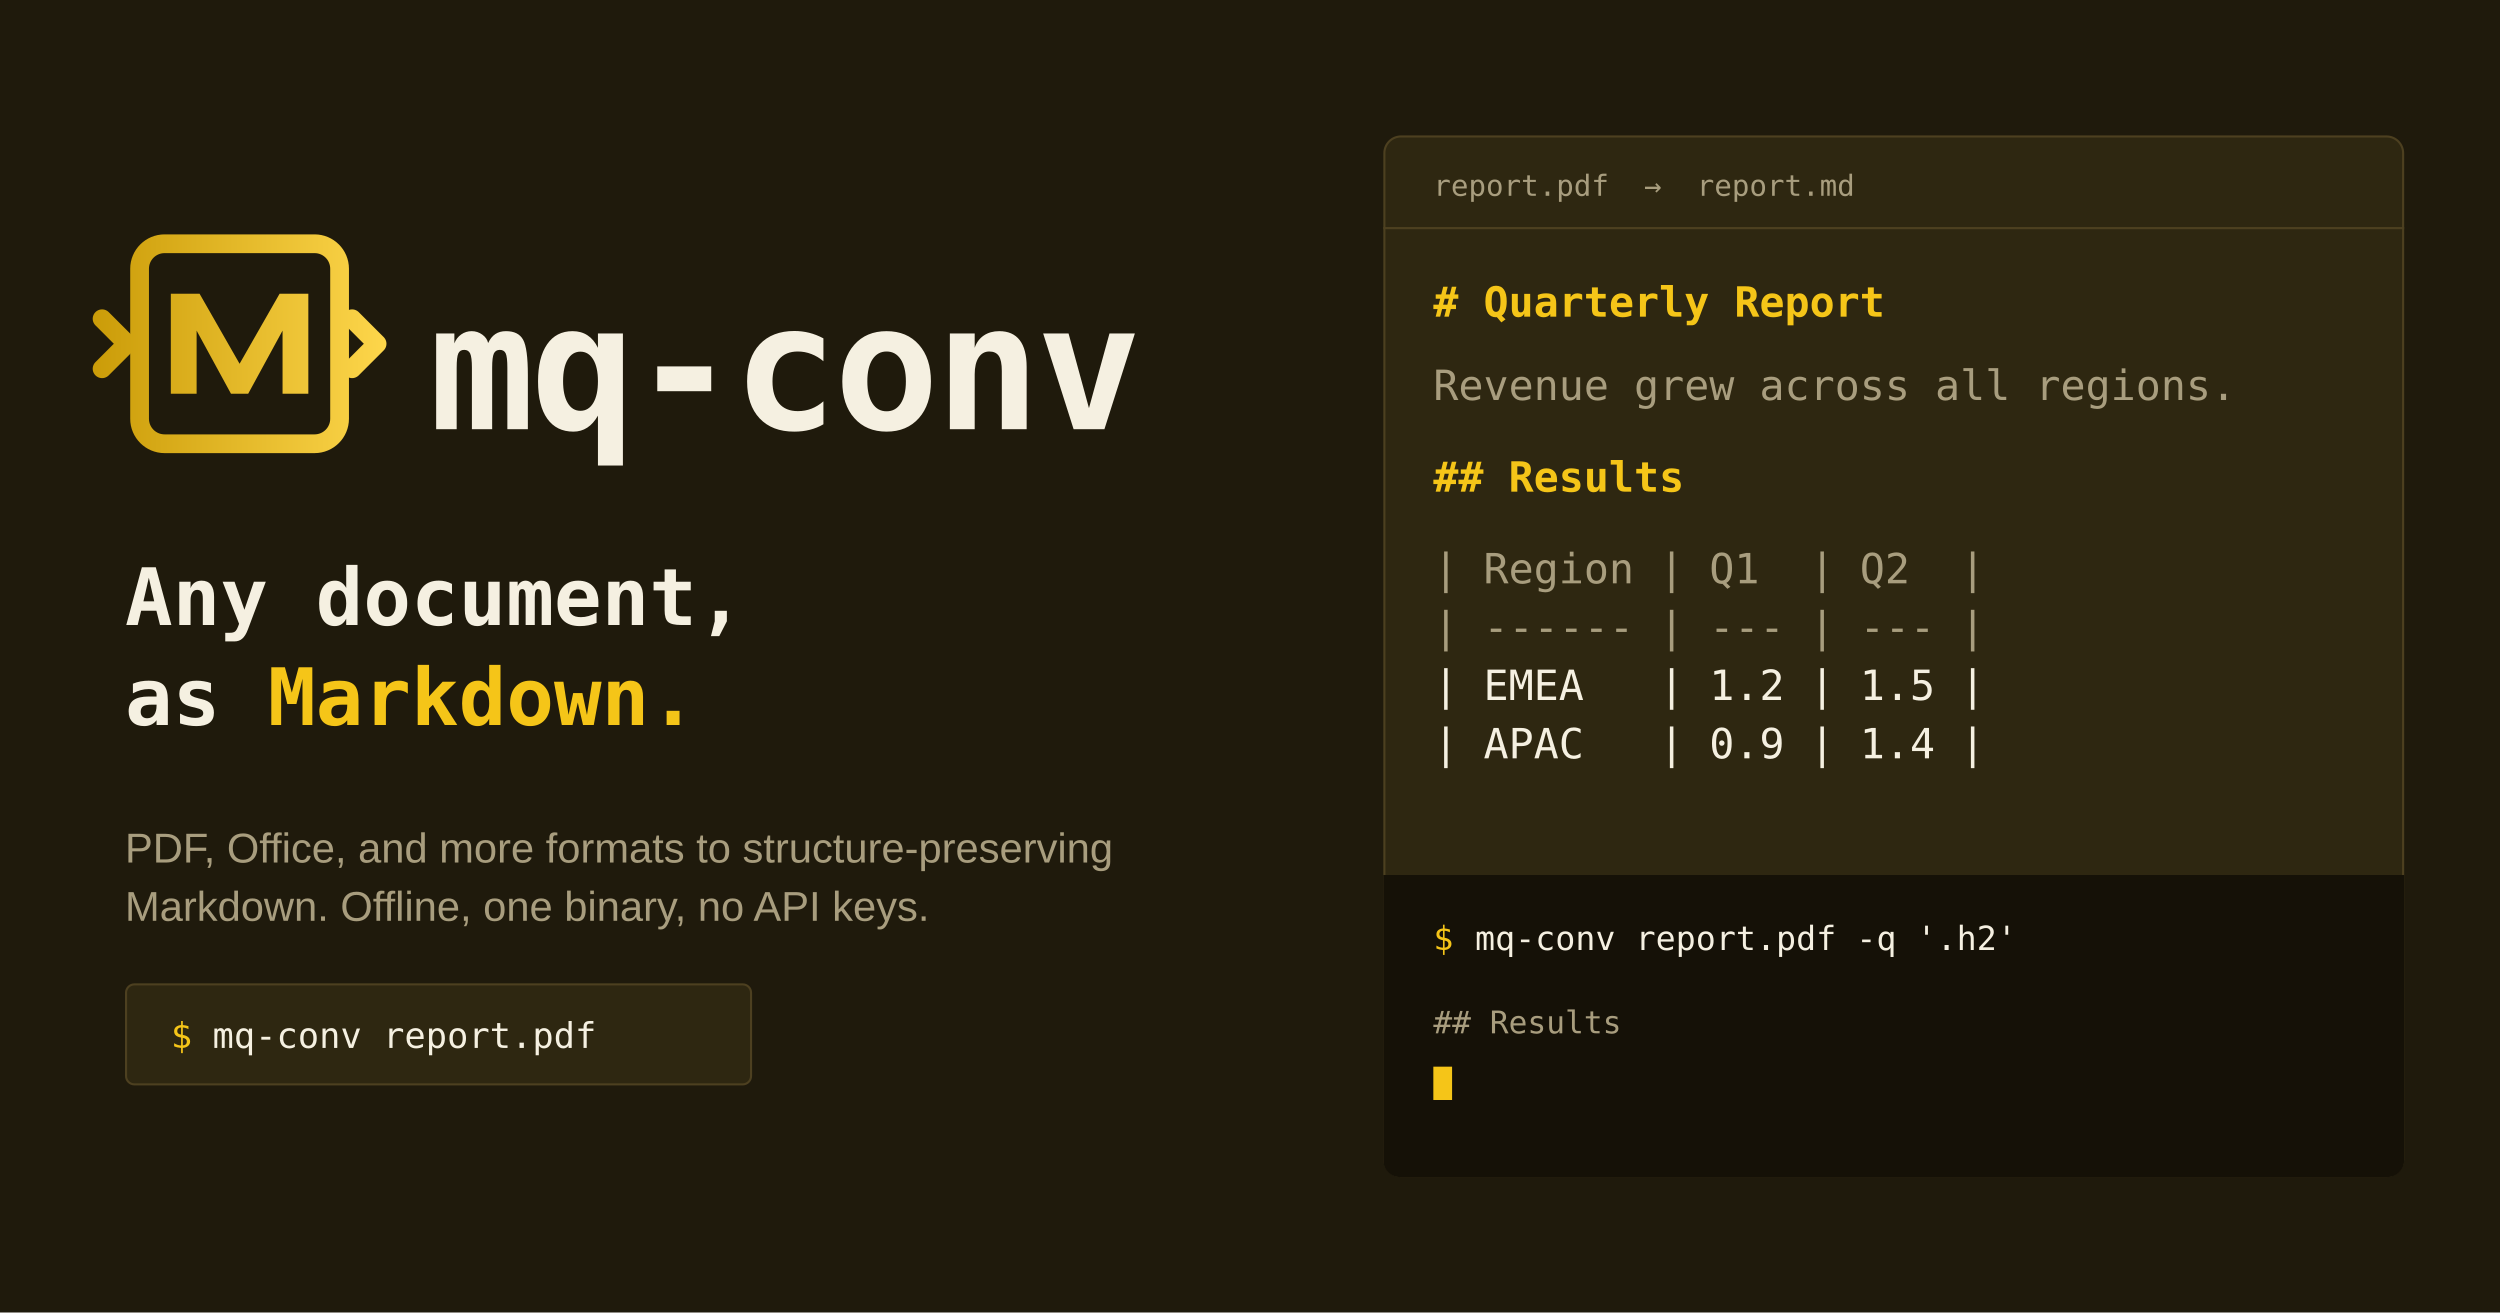
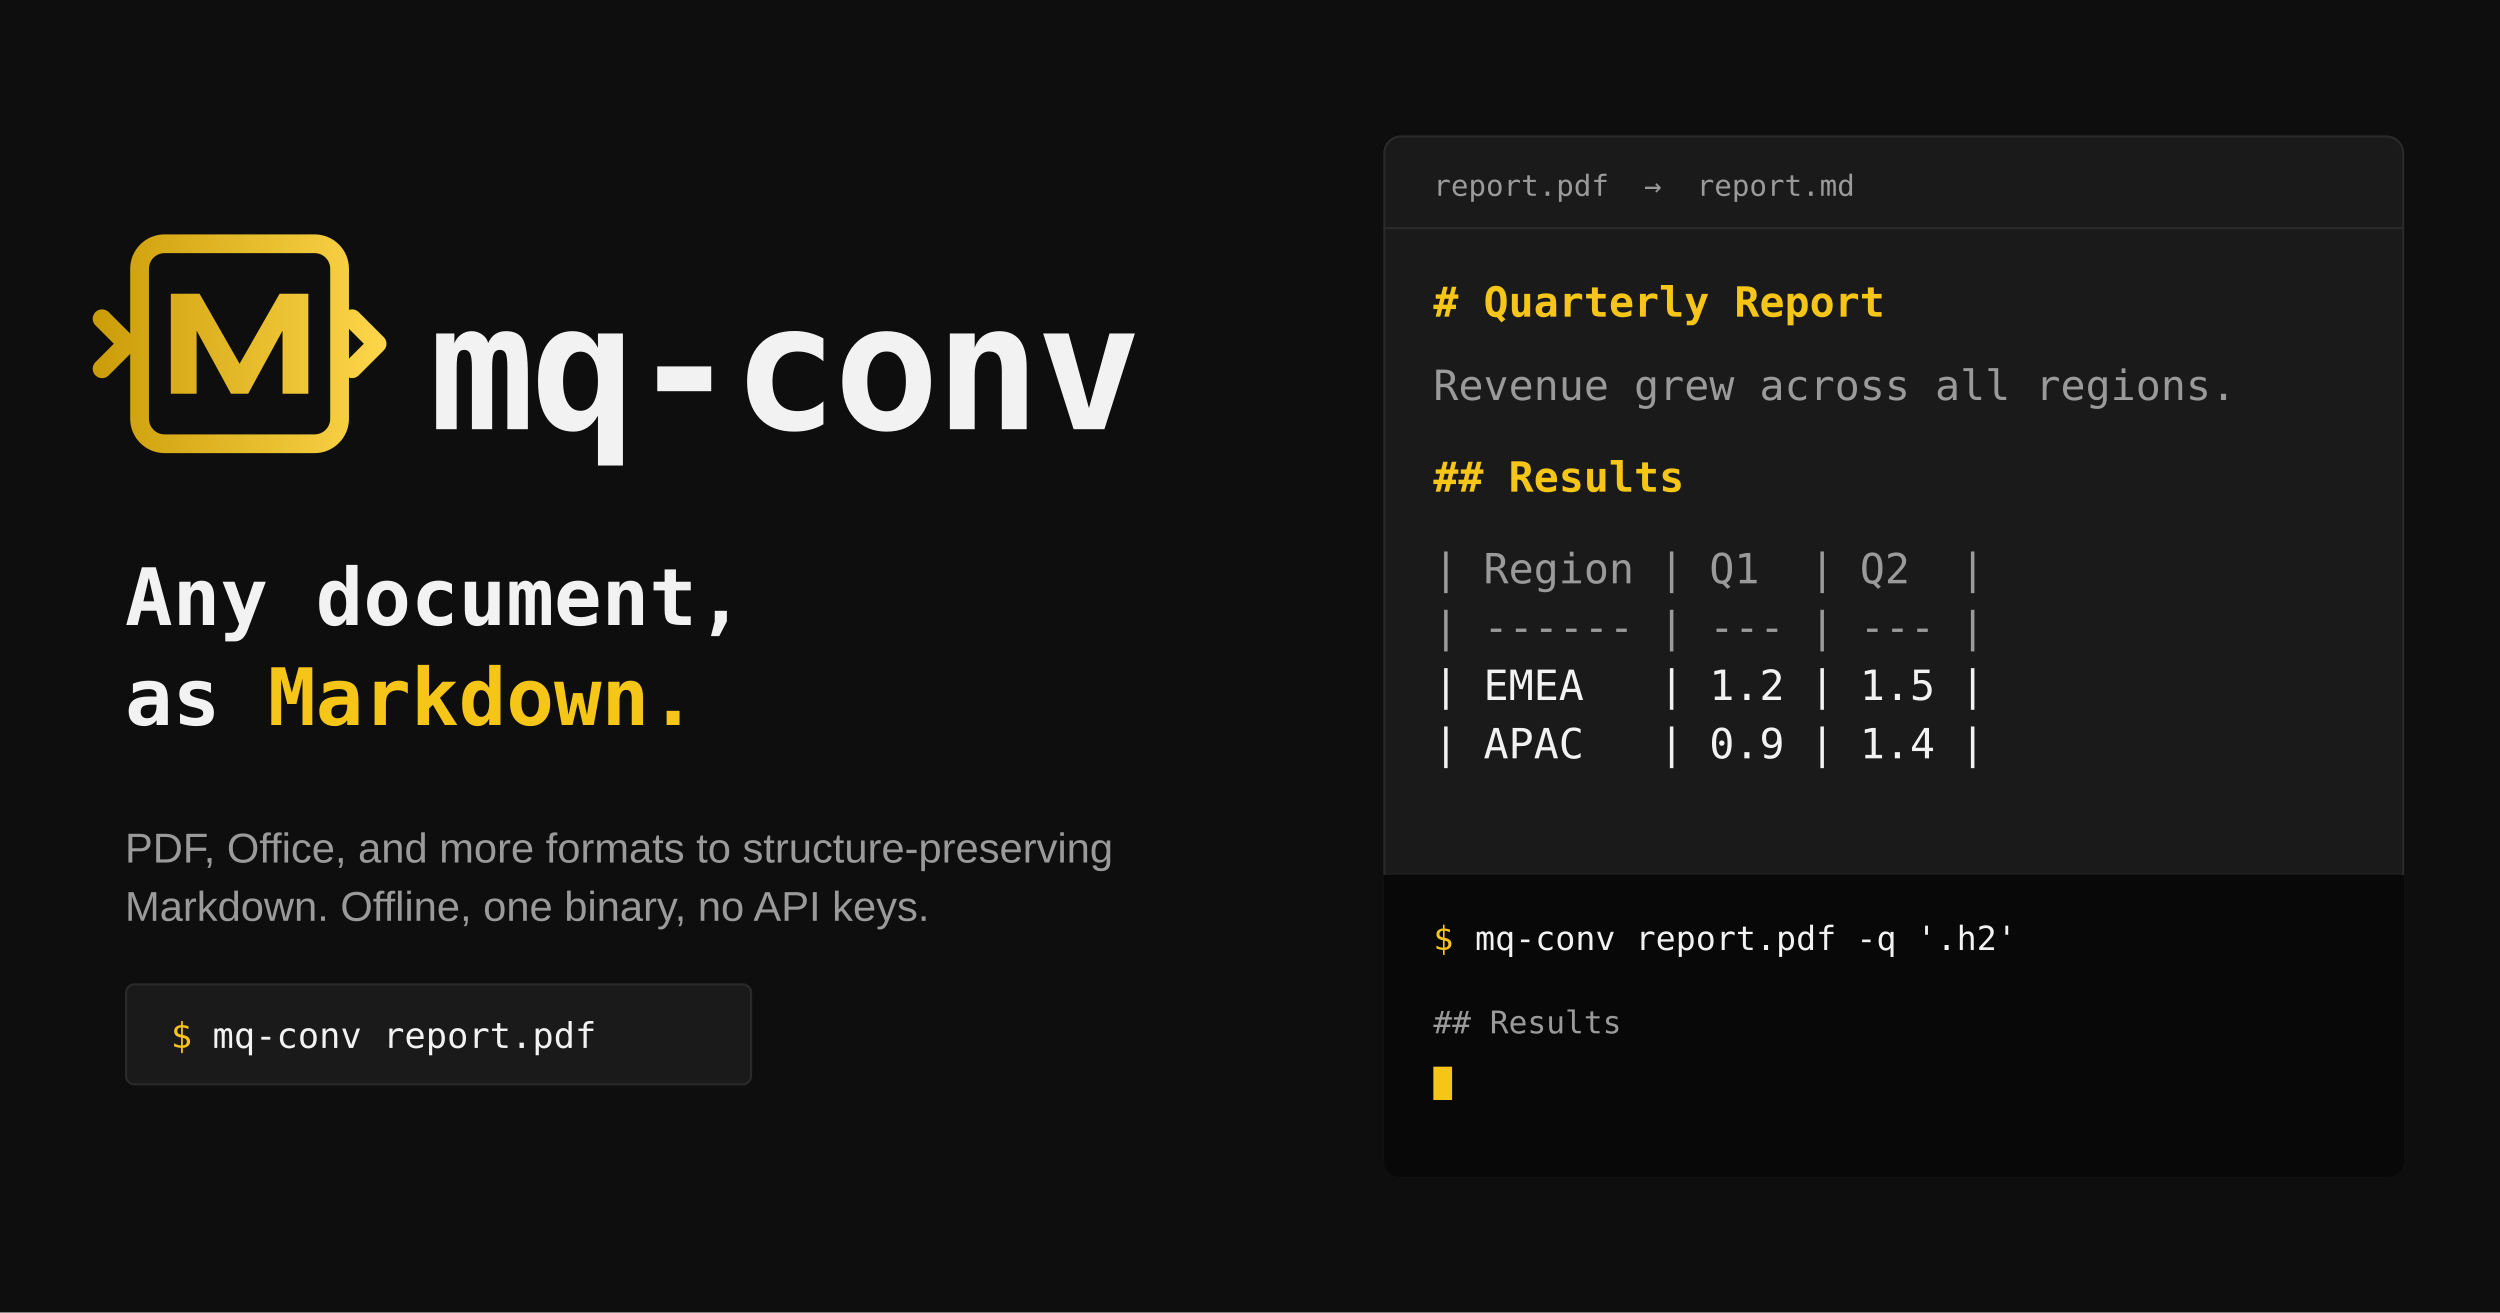
<svg xmlns="http://www.w3.org/2000/svg" xml:space="preserve" viewBox="0 0 1200 630" width="1200" height="630">
  <defs>
    <linearGradient id="g" gradientUnits="userSpaceOnUse" x1="0" y1="50" x2="100" y2="50">
      <stop offset="0%" stop-color="#C99A06" />
      <stop offset="100%" stop-color="#FFD84D" />
    </linearGradient>
    <clipPath id="card">
      <rect x="664" y="65" width="490" height="500" rx="8" />
    </clipPath>
  </defs>
-   <rect width="1200" height="630" fill="#1f1a0c" />
+   <rect width="1200" height="630" fill="#0e0e0e" />
  <g transform="translate(40, 90) scale(1.5)" fill="none" stroke="url(#g)" stroke-linecap="round" stroke-linejoin="round">
    <path d="M6 42 L14 50 L6 58" stroke-width="6" />
    <rect x="18" y="18" width="64" height="64" rx="8" stroke-width="6" />
    <path d="M86 42 L94 50 L86 58" stroke-width="6" />
    <path d="M28 34 L28 66 L36.25 66 L36.25 45.8 L47.25 66 L52.75 66 L63.75 45.8 L63.75 66 L72 66 L72 34 L62.8 34 L50 56.4 L37.2 34 Z" fill="url(#g)" stroke="none" />
  </g>
-   <text x="206" y="206" font-family="'IBM Plex Mono', monospace" font-size="84" font-weight="700" letter-spacing="-2" fill="#f5f0e1">mq-conv</text>
-   <text x="60" y="300" font-family="'IBM Plex Mono', monospace" font-size="38" font-weight="700" fill="#f5f0e1">Any document,</text>
-   <text x="60" y="348" font-family="'IBM Plex Mono', monospace" font-size="38" font-weight="700" fill="#f5f0e1">as <tspan fill="#F5C518">Markdown.</tspan>
+   <text x="206" y="206" font-family="'IBM Plex Mono', monospace" font-size="84" font-weight="700" letter-spacing="-2" fill="#f2f2f2">mq-conv</text>
+   <text x="60" y="300" font-family="'IBM Plex Mono', monospace" font-size="38" font-weight="700" fill="#f2f2f2">Any document,</text>
+   <text x="60" y="348" font-family="'IBM Plex Mono', monospace" font-size="38" font-weight="700" fill="#f2f2f2">as <tspan fill="#F5C518">Markdown.</tspan>
  </text>
-   <text x="60" y="414" font-family="'IBM Plex Sans', Arial, sans-serif" font-size="20" fill="#a89d7e">PDF, Office, and more formats to structure-preserving</text>
-   <text x="60" y="442" font-family="'IBM Plex Sans', Arial, sans-serif" font-size="20" fill="#a89d7e">Markdown. Offline, one binary, no API keys.</text>
-   <rect x="60.5" y="472.5" width="300" height="48" rx="4" fill="#2e2711" stroke="#4d4020" />
+   <text x="60" y="414" font-family="'IBM Plex Sans', Arial, sans-serif" font-size="20" fill="#9a9a9a">PDF, Office, and more formats to structure-preserving</text>
+   <text x="60" y="442" font-family="'IBM Plex Sans', Arial, sans-serif" font-size="20" fill="#9a9a9a">Markdown. Offline, one binary, no API keys.</text>
+   <rect x="60.5" y="472.5" width="300" height="48" rx="4" fill="#1a1a1a" stroke="#2a2a2a" />
  <text x="82" y="503" font-family="'IBM Plex Mono', monospace" font-size="17" fill="#F5C518">$</text>
-   <text x="102" y="503" font-family="'IBM Plex Mono', monospace" font-size="17" font-weight="500" fill="#f5f0e1">mq-conv report.pdf</text>
-   <rect x="664.5" y="65.5" width="489" height="499" rx="8" fill="#2e2711" stroke="#4d4020" />
+   <text x="102" y="503" font-family="'IBM Plex Mono', monospace" font-size="17" font-weight="500" fill="#f2f2f2">mq-conv report.pdf</text>
+   <rect x="664.5" y="65.5" width="489" height="499" rx="8" fill="#1a1a1a" stroke="#2a2a2a" />
  <g clip-path="url(#card)">
-     <text x="688" y="94" font-family="'IBM Plex Mono', monospace" font-size="14" fill="#a89d7e">report.pdf  →  report.md</text>
-     <line x1="664" y1="109.5" x2="1154" y2="109.5" stroke="#4d4020" />
-     <g font-family="'IBM Plex Mono', monospace" font-size="20" fill="#f5f0e1">
+     <text x="688" y="94" font-family="'IBM Plex Mono', monospace" font-size="14" fill="#9a9a9a">report.pdf  →  report.md</text>
+     <line x1="664" y1="109.5" x2="1154" y2="109.5" stroke="#2a2a2a" />
+     <g font-family="'IBM Plex Mono', monospace" font-size="20" fill="#f2f2f2">
      <text x="688" y="152" font-weight="700" fill="#F5C518"># Quarterly Report</text>
-       <text x="688" y="192" fill="#a89d7e">Revenue grew across all regions.</text>
+       <text x="688" y="192" fill="#9a9a9a">Revenue grew across all regions.</text>
      <text x="688" y="236" font-weight="700" fill="#F5C518">## Results</text>
-       <text x="688" y="280" fill="#a89d7e">| Region | Q1  | Q2  |</text>
-       <text x="688" y="308" fill="#a89d7e">| ------ | --- | --- |</text>
-       <text x="688" y="336" fill="#f5f0e1">| EMEA   | 1.2 | 1.5 |</text>
-       <text x="688" y="364" fill="#f5f0e1">| APAC   | 0.9 | 1.4 |</text>
+       <text x="688" y="280" fill="#9a9a9a">| Region | Q1  | Q2  |</text>
+       <text x="688" y="308" fill="#9a9a9a">| ------ | --- | --- |</text>
+       <text x="688" y="336" fill="#f2f2f2">| EMEA   | 1.2 | 1.5 |</text>
+       <text x="688" y="364" fill="#f2f2f2">| APAC   | 0.9 | 1.4 |</text>
    </g>
-     <rect x="664" y="420" width="490" height="145" fill="#151107" />
+     <rect x="664" y="420" width="490" height="145" fill="#080808" />
    <text x="688" y="456" font-family="'IBM Plex Mono', monospace" font-size="16" fill="#F5C518">$</text>
-     <text x="708" y="456" font-family="'IBM Plex Mono', monospace" font-size="16" fill="#f5f0e1">mq-conv report.pdf -q '.h2'</text>
-     <text x="688" y="496" font-family="'IBM Plex Mono', monospace" font-size="15" fill="#a89d7e">## Results</text>
+     <text x="708" y="456" font-family="'IBM Plex Mono', monospace" font-size="16" fill="#f2f2f2">mq-conv report.pdf -q '.h2'</text>
+     <text x="688" y="496" font-family="'IBM Plex Mono', monospace" font-size="15" fill="#9a9a9a">## Results</text>
    <rect x="688" y="512" width="9" height="16" fill="#F5C518" />
  </g>
</svg>
